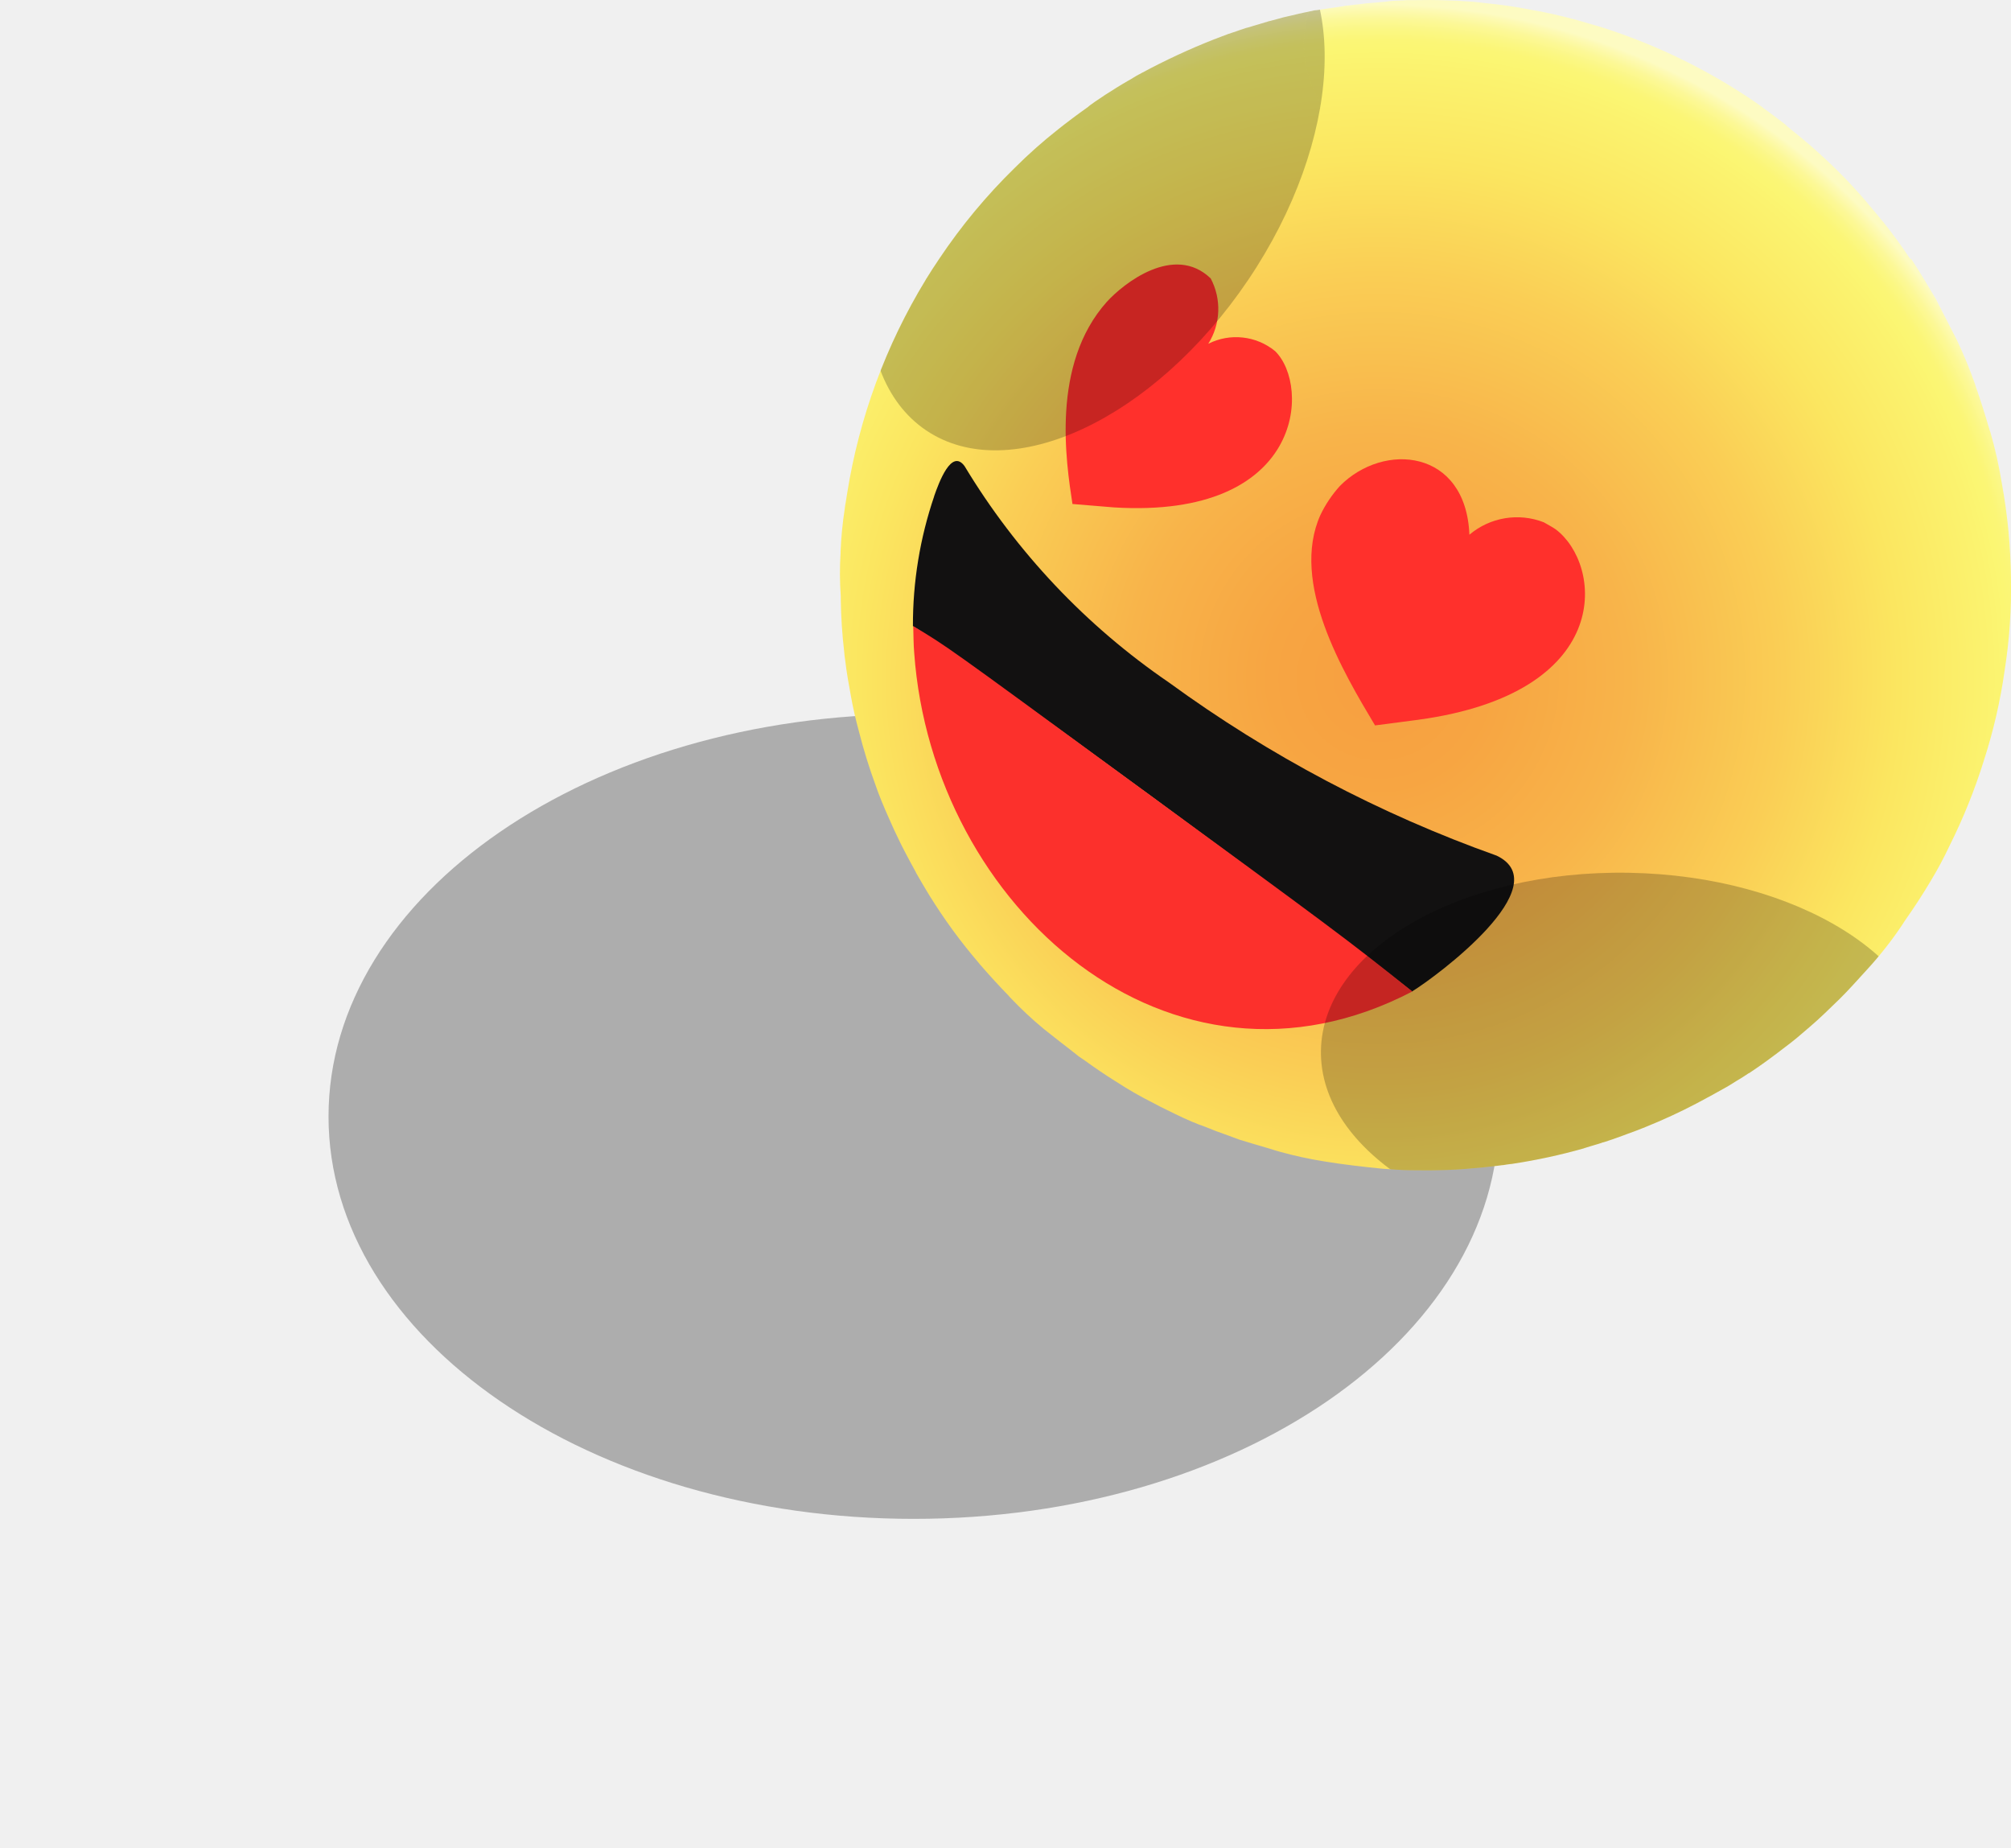
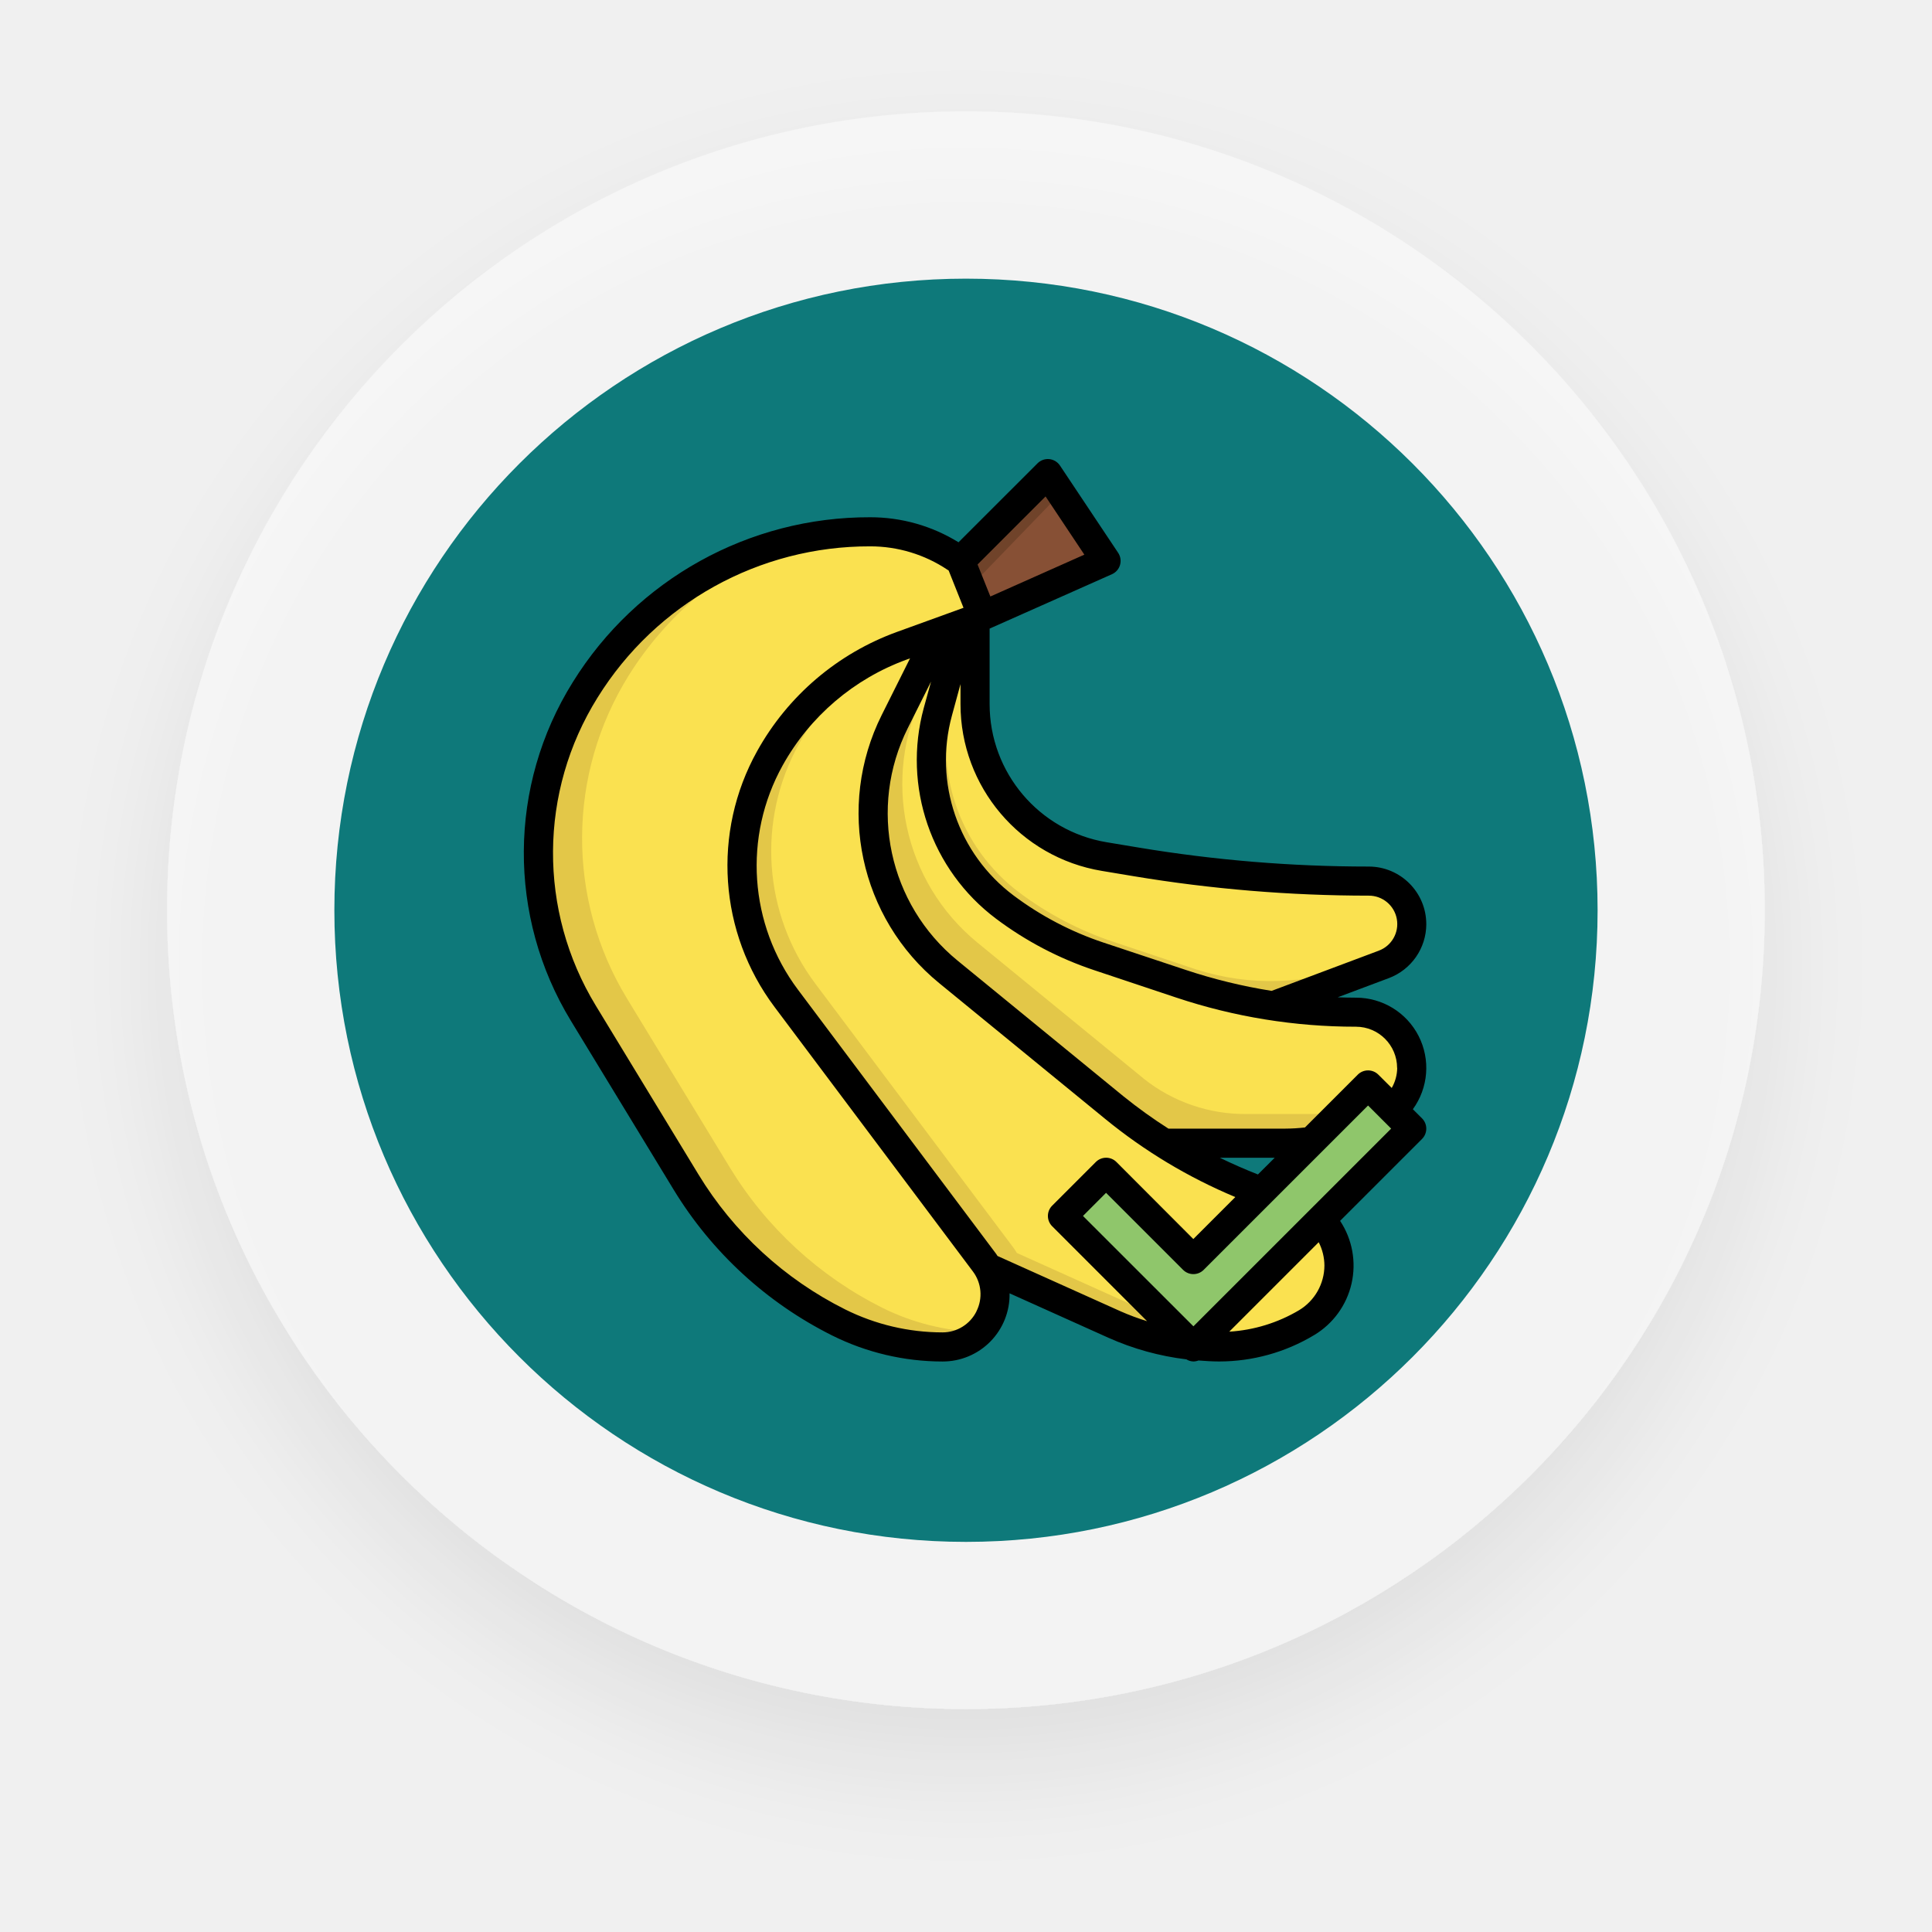
- <svg xmlns="http://www.w3.org/2000/svg" xmlns:xlink="http://www.w3.org/1999/xlink" width="82.478" height="75.758" viewBox="0 0 82.478 75.758">
+ <svg xmlns="http://www.w3.org/2000/svg" width="104" height="104" viewBox="0 0 104 104">
  <defs>
-     <radialGradient id="radial-gradient" cx="0.471" cy="0.58" r="0.575" gradientTransform="matrix(-0.999, -0.004, -0.004, 1, 0.933, 0.001)" gradientUnits="objectBoundingBox">
-       <stop offset="0" stop-color="#f79f40" />
-       <stop offset="0.163" stop-color="#f7a542" />
-       <stop offset="0.371" stop-color="#f8b44a" />
-       <stop offset="0.601" stop-color="#face55" />
-       <stop offset="0.771" stop-color="#fbe660" />
-       <stop offset="0.91" stop-color="#fbf36f" />
-       <stop offset="0.932" stop-color="#fbf672" />
-       <stop offset="0.947" stop-color="#fbf676" />
-       <stop offset="0.962" stop-color="#fbf783" />
-       <stop offset="0.978" stop-color="#fcf897" />
-       <stop offset="0.994" stop-color="#fdfab4" />
-       <stop offset="1" stop-color="#fdfbc2" />
-     </radialGradient>
-     <clipPath id="clip-path">
-       <path id="Trazado_116496" data-name="Trazado 116496" d="M52.65,29.84v-.06c0-.11-.03-.77-.15-1.75-.01-.09-.02-.17-.03-.26-.02-.12-.04-.25-.06-.38a23.894,23.894,0,0,0-3.15-8.77c0-.01-.01-.01-.01-.02-.17-.29-.35-.57-.54-.85h0a23.353,23.353,0,0,0-3.06-3.74,20.449,20.449,0,0,0-1.77-1.6c-.39-.32-.78-.62-1.19-.91a.265.265,0,0,1-.06-.05l-.05-.04-.21-.15c-.26-.18-.55-.37-.86-.57h0c-.01-.01-.02-.01-.03-.02-.15-.09-.3-.19-.47-.28-.07-.04-.15-.09-.22-.13s-.12-.07-.19-.11a1.092,1.092,0,0,0-.15-.08,25.413,25.413,0,0,0-2.93-1.4c-.26-.11-.47-.18-.58-.23l-.18-.07-.18-.07c-.01,0-.02-.01-.03-.01l-.04-.01-.3-.1-.04-.01c-.01,0-.03-.01-.04-.01l-.2-.07a2.759,2.759,0,0,0-.27-.08l-.23-.07c-.04-.01-.09-.03-.13-.04-.01,0-.03-.01-.04-.01s-.03-.01-.05-.01a.636.636,0,0,1-.07-.02l-.26-.07-.22-.06c-.07-.02-.14-.03-.21-.05h-.01l-.13-.03-.25-.06-.18-.04a2.049,2.049,0,0,0-.24-.05c-.01,0-.03-.01-.04-.01-.06-.01-.12-.03-.18-.04l-.11-.02-.13-.03h-.02l-.04-.01c-.02,0-.05-.01-.07-.01a1.766,1.766,0,0,1-.2-.04.6.6,0,0,0-.12-.02h0a2.068,2.068,0,0,1-.22-.04l-.19-.03c-.03-.01-.07-.01-.11-.02a.985.985,0,0,0-.17-.02,1,1,0,0,0-.16-.02l-.27-.03-.25-.03c-.03,0-.05-.01-.08-.01h-.02a1.641,1.641,0,0,0-.23-.02l-.34-.03c-.08-.01-.16-.01-.23-.02-.09-.01-.17-.01-.26-.02s-.18-.01-.27-.02A.97.97,0,0,1,29.76,7h-.37c-.48-.01-.96-.01-1.45,0-.11,0-.21,0-.31.01s-.22.01-.32.02c-.07,0-.13.01-.19.01-.16.01-.31.02-.46.04-.05,0-.11.01-.16.01-.22.02-.43.04-.64.07-.1.01-.2.02-.3.04h-.01c-.02,0-.04.01-.06.01q-.24.03-.45.06c-.11.02-.23.04-.34.05-.26.04-.47.08-.61.11-.7.14-1.38.3-2.06.5-.41.11-.77.22-1.21.38a24.021,24.021,0,0,0-5.31,2.61h0c-.17.11-.33.22-.49.33a.265.265,0,0,0-.06.05c-.28.2-.56.4-.84.61a.423.423,0,0,1-.07.05l-.02.02-.02.02c-.01.01-.02.02-.03.02s-.02.01-.03.02c-.08.06-.15.12-.23.18-.15.12-.3.24-.44.36-.08.07-.16.13-.24.2-.16.14-.32.27-.46.4l-.02.02-.02.02c-.03.03-.07.06-.1.09-.75.69-1.21,1.19-1.24,1.22-.23.25-.46.51-.69.77-.16.19-.33.38-.5.59-.01.01-.02.03-.04.04l-.03.03c-.34.42-.69.89-1.08,1.46l-.01.01-.01.01c-.01.01-.01.02-.02.02-.18.26-.36.55-.54.86-.16.26-.32.52-.46.75l-.46.88c-.15.29-.29.56-.42.82a16.758,16.758,0,0,0-.76,1.82h0v.01c-.22.6-.42,1.23-.6,1.84l-.01.02a.037.037,0,0,1-.01.03,17.968,17.968,0,0,0-.5,2.13,23.506,23.506,0,0,0-.17,7.66,22.794,22.794,0,0,0,.82,3.68,23.944,23.944,0,0,0,1.38,3.51,15.311,15.311,0,0,0,.75,1.42c.32.56.68,1.11,1.06,1.66.04.07.09.13.13.2a16,16,0,0,0,1.39,1.8c.34.37.78.88,1.14,1.24s.83.82,1.22,1.15h0c.42.37.6.53.99.83q.72.585,1.47,1.08h.01c.16.11.32.22.49.32.19.12.38.24.55.34.09.05.22.13.36.21a.573.573,0,0,1,.07.04c.15.09.33.18.52.29.04.02.09.05.13.07a22.789,22.789,0,0,0,2.12,1c.18.07.42.17.7.28l.24.09.42.15.3.1.11.03c.01,0,.01,0,.02.01l.16.05a2.759,2.759,0,0,0,.27.08l.26.08c.01,0,.02,0,.02.01a22.1,22.1,0,0,0,2.96.66l.09.01c.08.01.17.03.27.04h.03l.23.03.53.06c.24.03.56.05.79.07s.49.03.74.04h.02c.13.01.25.01.37.01.33.01.77,0,1.1.01s.79-.03,1.13-.05c.72-.06,1.68-.17,2.39-.28a18.747,18.747,0,0,0,1.84-.38c.14-.04.28-.08.43-.12.43-.12.87-.25,1.24-.36l.43-.16c.35-.12.69-.25,1.03-.38l.17-.06c.4-.15.89-.38,1.32-.59.19-.09.37-.18.55-.28a15.71,15.71,0,0,0,1.56-.88c.02-.01.03-.02.05-.03.41-.26.82-.52,1.22-.81.09-.06.18-.12.26-.17l.44-.34c.12-.09.23-.18.35-.27l.66-.52a14.289,14.289,0,0,0,1.37-1.26l.03-.03.07-.07c.35-.35.74-.77,1.2-1.29a.138.138,0,0,0,.03-.04h0a20.958,20.958,0,0,0,2.02-2.71c.01-.01.01-.02.02-.03.19-.3.38-.61.57-.95v-.01h0c.08-.14.16-.29.24-.44.11-.2.22-.41.31-.59l.09-.18c.16-.32.31-.65.47-.99.21-.47.41-.94.56-1.36h0c.26-.7.5-1.44.71-2.23.13-.48.25-.96.33-1.41.1-.48.18-.98.25-1.5.02-.12.03-.23.05-.34.08-.69.14-1.41.16-2.14v-.13C52.68,31.04,52.68,30.45,52.65,29.84Z" transform="translate(-4.654 -6.992)" />
-     </clipPath>
-     <linearGradient id="linear-gradient" x1="-0.166" y1="-323.933" x2="-1.166" y2="-323.933" gradientUnits="objectBoundingBox">
-       <stop offset="0" stop-color="#19b79c" />
-       <stop offset="0.405" stop-color="#1dbb9e" />
-       <stop offset="0.825" stop-color="#2ac8a3" />
-       <stop offset="0.997" stop-color="#31cfa6" />
-     </linearGradient>
-     <linearGradient id="linear-gradient-2" x1="-2.106" y1="-363.238" x2="-3.08" y2="-363.238" xlink:href="#linear-gradient" />
-     <clipPath id="clip-path-2">
-       <path id="Trazado_116504" data-name="Trazado 116504" d="M4.652,29.65v-.06a15.757,15.757,0,0,1,.17-1.74,2.335,2.335,0,0,1,.04-.26c.02-.12.04-.25.06-.38a24.088,24.088,0,0,1,3.22-8.75c0-.01.01-.01.01-.02.18-.29.36-.57.55-.85h0a23.39,23.39,0,0,1,3.09-3.72,20.134,20.134,0,0,1,1.78-1.58q.585-.465,1.2-.9a.265.265,0,0,0,.06-.05l.05-.04.21-.15c.26-.18.55-.37.86-.56h0c.01-.01.02-.01.03-.02.15-.09.31-.19.47-.28a2.53,2.53,0,0,0,.22-.13c.06-.04.12-.07.19-.11.05-.03.1-.05.15-.08a27.308,27.308,0,0,1,2.95-1.37c.26-.1.47-.18.58-.22l.18-.06.18-.06c.01,0,.02-.01.03-.01l.05-.02.3-.1.04-.01c.01,0,.03-.01.04-.01l.2-.06c.08-.02.19-.06.27-.08l.23-.07a.647.647,0,0,0,.13-.04c.01,0,.03-.01.04-.01s.03-.01.05-.01a.637.637,0,0,0,.07-.02l.26-.07.22-.06c.07-.02.14-.03.21-.05h.01l.13-.03c.08-.02.18-.04.25-.06l.18-.04c.08-.02.16-.03.24-.05.01,0,.03-.01.04-.01a1.163,1.163,0,0,0,.18-.04l.11-.01.13-.02h.02l.04-.01c.02,0,.05-.01.07-.01l.2-.03c.04-.01.09-.01.13-.02h0l.22-.03.19-.03a.516.516,0,0,0,.11-.02.985.985,0,0,1,.17-.02c.06-.01.11-.01.16-.02l.27-.03.25-.03c.03,0,.05-.01.08-.01h.02c.07-.01.15-.01.23-.02l.34-.03c.08-.01.16-.01.23-.02a1.569,1.569,0,0,1,.24-.03,2.437,2.437,0,0,1,.27-.01.86.86,0,0,1,.16-.01l.15-.01h.24c.49-.01.97-.01,1.45.01.11,0,.21.01.31.01s.22.01.32.02c.07,0,.13.01.19.01.16.01.31.02.46.04.05.01.11.01.16.02.22.02.43.05.64.07.1.01.2.03.3.04h.01c.02,0,.04.01.06.01.16.02.31.05.45.07l.34.06c.26.05.47.09.6.11.69.14,1.38.31,2.06.52.41.11.76.23,1.21.39a24.178,24.178,0,0,1,5.28,2.65h0c.16.11.33.22.49.34a.265.265,0,0,1,.06.05c.28.2.56.41.83.62a.424.424,0,0,0,.07.05l.02.02.02.02.03.03c.01.01.02.01.02.02.08.06.15.12.22.18.15.12.3.24.44.36.08.07.16.14.24.2.16.14.31.28.46.41l.02.02.02.02c.03.03.07.06.1.09.75.69,1.2,1.2,1.23,1.23.23.25.46.51.68.78.16.19.32.38.49.59.01.01.02.03.04.04l.02.03c.33.42.69.89,1.07,1.47l.04.01.01.01c.01.01.01.02.02.02.17.26.36.56.54.86.16.26.31.53.45.75l.45.88c.15.29.29.56.42.82a18.431,18.431,0,0,1,.75,1.83h0v.01c.21.6.41,1.23.59,1.85l.01.02a.037.037,0,0,0,.01.03,17.59,17.59,0,0,1,.48,2.14,22.71,22.71,0,0,1,.37,3.87,21.465,21.465,0,0,1-.26,3.8,21.96,21.96,0,0,1-.85,3.68,23.286,23.286,0,0,1-1.41,3.5,15.244,15.244,0,0,1-.76,1.42c-.33.56-.69,1.11-1.07,1.65-.04.07-.09.13-.13.2a15.2,15.2,0,0,1-1.41,1.79c-.34.37-.79.88-1.15,1.23s-.84.82-1.22,1.14h0c-.43.37-.6.52-1,.82-.49.38-.98.74-1.48,1.07H41.9c-.16.11-.32.21-.49.31-.19.12-.38.24-.55.33-.09.05-.22.12-.36.2a.574.574,0,0,0-.07.04c-.15.08-.33.18-.52.28-.04.02-.09.05-.13.07a23.108,23.108,0,0,1-2.12.98c-.18.07-.42.17-.71.27l-.24.09-.42.15-.3.1-.11.03c-.01,0-.01,0-.02.01l-.16.05c-.08.02-.19.06-.27.08l-.26.08c-.01,0-.02,0-.02.01a23.962,23.962,0,0,1-2.96.64l-.09.01c-.08.01-.17.02-.27.04H31.8l-.23.03-.53.06c-.24.02-.56.05-.79.07s-.49.03-.74.04h-.02c-.13,0-.25.01-.37.01-.33.01-.77,0-1.1,0s-.79-.04-1.13-.06c-.72-.07-1.68-.18-2.39-.3a16.281,16.281,0,0,1-1.84-.4c-.14-.04-.28-.08-.43-.13-.43-.12-.87-.26-1.24-.37l-.43-.16c-.35-.12-.69-.25-1.03-.39l-.17-.06c-.4-.15-.88-.38-1.32-.6-.19-.09-.37-.18-.55-.28a15.612,15.612,0,0,1-1.55-.89.219.219,0,0,0-.05-.03c-.41-.26-.81-.53-1.21-.82-.09-.06-.17-.12-.25-.17L14,49.97c-.12-.09-.23-.18-.35-.27l-.66-.52a15.233,15.233,0,0,1-1.36-1.27l-.03-.03-.06-.07c-.34-.35-.74-.78-1.19-1.3a.138.138,0,0,1-.03-.04h0a21.889,21.889,0,0,1-2-2.73c-.01-.01-.01-.02-.02-.03-.18-.3-.37-.61-.56-.95v-.01h0c-.08-.14-.16-.29-.24-.44-.11-.21-.22-.41-.31-.59l-.09-.18c-.16-.32-.31-.65-.46-.99-.21-.47-.41-.95-.55-1.36h0a22.441,22.441,0,0,1-.69-2.23c-.13-.48-.24-.96-.32-1.41-.09-.49-.18-.98-.24-1.5-.02-.12-.03-.23-.04-.34a21.166,21.166,0,0,1-.14-2.14v-.13A13.347,13.347,0,0,1,4.652,29.65Z" transform="translate(-4.627 -6.983)" fill="url(#radial-gradient)" />
-     </clipPath>
+     <filter id="a" x="0" y="0" width="104" height="104" filterUnits="userSpaceOnUse">
+       <feOffset dy="3" input="SourceAlpha" />
+       <feGaussianBlur stdDeviation="3" result="b" />
+       <feFlood flood-opacity="0.161" />
+       <feComposite operator="in" in2="b" />
+       <feComposite in="SourceGraphic" />
+     </filter>
  </defs>
-   <g id="Grupo_157926" data-name="Grupo 157926" transform="translate(13.474)">
-     <ellipse id="Elipse_4737" data-name="Elipse 4737" cx="24" cy="16.5" rx="24" ry="16.5" transform="translate(0 29.284)" fill="#0b0b0b" opacity="0.292" style="mix-blend-mode: multiply;isolation: isolate" />
-     <path id="Trazado_116493" data-name="Trazado 116493" d="M4.652,29.65v-.06a15.757,15.757,0,0,1,.17-1.74,2.335,2.335,0,0,1,.04-.26c.02-.12.04-.25.06-.38a24.088,24.088,0,0,1,3.22-8.75c0-.01.01-.01.01-.02.18-.29.36-.57.55-.85h0a23.39,23.39,0,0,1,3.09-3.72,20.134,20.134,0,0,1,1.78-1.58q.585-.465,1.2-.9a.265.265,0,0,0,.06-.05l.05-.04.21-.15c.26-.18.55-.37.86-.56h0c.01-.01.02-.01.03-.02.15-.09.31-.19.47-.28a2.53,2.53,0,0,0,.22-.13c.06-.04.12-.07.19-.11.05-.03.1-.05.15-.08a27.308,27.308,0,0,1,2.95-1.37c.26-.1.47-.18.58-.22l.18-.06.18-.06c.01,0,.02-.01.03-.01l.05-.02.3-.1.04-.01c.01,0,.03-.01.04-.01l.2-.06c.08-.02.19-.06.27-.08l.23-.07a.647.647,0,0,0,.13-.04c.01,0,.03-.01.04-.01s.03-.01.05-.01a.637.637,0,0,0,.07-.02l.26-.07.22-.06c.07-.02.14-.03.21-.05h.01l.13-.03c.08-.02.18-.04.25-.06l.18-.04c.08-.02.16-.03.24-.05.01,0,.03-.01.04-.01a1.163,1.163,0,0,0,.18-.04l.11-.01.13-.02h.02l.04-.01c.02,0,.05-.01.07-.01l.2-.03c.04-.01.09-.01.13-.02h0l.22-.03.19-.03a.516.516,0,0,0,.11-.02.985.985,0,0,1,.17-.02c.06-.01.11-.01.16-.02l.27-.03.25-.03c.03,0,.05-.01.08-.01h.02c.07-.01.15-.01.23-.02l.34-.03c.08-.01.16-.01.23-.02a1.569,1.569,0,0,1,.24-.03,2.437,2.437,0,0,1,.27-.01.86.86,0,0,1,.16-.01l.15-.01h.24c.49-.01.97-.01,1.45.01.11,0,.21.01.31.01s.22.01.32.02c.07,0,.13.01.19.01.16.01.31.02.46.04.05.01.11.01.16.02.22.02.43.05.64.07.1.01.2.03.3.04h.01c.02,0,.04.01.06.01.16.02.31.05.45.07l.34.06c.26.05.47.09.6.11.69.14,1.38.31,2.06.52.41.11.76.23,1.21.39a24.178,24.178,0,0,1,5.28,2.65h0c.16.11.33.22.49.34a.265.265,0,0,1,.06.05c.28.2.56.41.83.62a.424.424,0,0,0,.07.05l.02.02.02.02.03.03c.01.01.02.01.02.02.08.06.15.12.22.18.15.12.3.24.44.36.08.07.16.14.24.2.16.14.31.28.46.41l.02.02.02.02c.03.03.07.06.1.09.75.69,1.2,1.2,1.23,1.23.23.25.46.51.68.78.16.19.32.38.49.59.01.01.02.03.04.04l.02.03c.33.42.69.89,1.07,1.47l.04.01.01.01c.01.01.01.02.02.02.17.26.36.56.54.86.16.26.31.53.45.75l.45.88c.15.29.29.56.42.82a18.431,18.431,0,0,1,.75,1.83h0v.01c.21.6.41,1.23.59,1.85l.01.02a.037.037,0,0,0,.01.03,17.59,17.59,0,0,1,.48,2.14,22.71,22.71,0,0,1,.37,3.87,21.465,21.465,0,0,1-.26,3.8,21.96,21.96,0,0,1-.85,3.68,23.286,23.286,0,0,1-1.41,3.5,15.244,15.244,0,0,1-.76,1.42c-.33.56-.69,1.11-1.07,1.65-.04.07-.09.13-.13.2a15.2,15.2,0,0,1-1.41,1.79c-.34.37-.79.88-1.15,1.23s-.84.82-1.22,1.14h0c-.43.37-.6.52-1,.82-.49.38-.98.74-1.48,1.07H41.9c-.16.11-.32.21-.49.31-.19.12-.38.24-.55.33-.09.05-.22.12-.36.2a.574.574,0,0,0-.07.04c-.15.08-.33.18-.52.28-.04.02-.09.05-.13.07a23.108,23.108,0,0,1-2.12.98c-.18.07-.42.17-.71.27l-.24.09-.42.15-.3.1-.11.03c-.01,0-.01,0-.02.01l-.16.05c-.08.02-.19.06-.27.08l-.26.08c-.01,0-.02,0-.02.01a23.962,23.962,0,0,1-2.96.64l-.09.01c-.08.01-.17.02-.27.04H31.8l-.23.03-.53.06c-.24.02-.56.05-.79.07s-.49.03-.74.04h-.02c-.13,0-.25.01-.37.01-.33.01-.77,0-1.1,0s-.79-.04-1.13-.06c-.72-.07-1.68-.18-2.39-.3a16.281,16.281,0,0,1-1.84-.4c-.14-.04-.28-.08-.43-.13-.43-.12-.87-.26-1.24-.37l-.43-.16c-.35-.12-.69-.25-1.03-.39l-.17-.06c-.4-.15-.88-.38-1.32-.6-.19-.09-.37-.18-.55-.28a15.612,15.612,0,0,1-1.55-.89.219.219,0,0,0-.05-.03c-.41-.26-.81-.53-1.21-.82-.09-.06-.17-.12-.25-.17L14,49.97c-.12-.09-.23-.18-.35-.27l-.66-.52a15.233,15.233,0,0,1-1.36-1.27l-.03-.03-.06-.07c-.34-.35-.74-.78-1.19-1.3a.138.138,0,0,1-.03-.04h0a21.889,21.889,0,0,1-2-2.73c-.01-.01-.01-.02-.02-.03-.18-.3-.37-.61-.56-.95v-.01h0c-.08-.14-.16-.29-.24-.44-.11-.21-.22-.41-.31-.59l-.09-.18c-.16-.32-.31-.65-.46-.99-.21-.47-.41-.95-.55-1.36h0a22.441,22.441,0,0,1-.69-2.23c-.13-.48-.24-.96-.32-1.41-.09-.49-.18-.98-.24-1.5-.02-.12-.03-.23-.04-.34a21.166,21.166,0,0,1-.14-2.14v-.13A13.347,13.347,0,0,1,4.652,29.65Z" transform="translate(16.349 -6.983)" fill="url(#radial-gradient)" />
-     <g id="Grupo_86225" data-name="Grupo 86225" transform="translate(20.955 0.009)" clip-path="url(#clip-path)">
-       <path id="Trazado_116494" data-name="Trazado 116494" d="M50.67,21.64a4.37,4.37,0,0,1,.18-.46C50.8,21.33,50.74,21.48,50.67,21.64Z" transform="translate(-48.844 -6.992)" fill="url(#linear-gradient)" />
-       <path id="Trazado_116495" data-name="Trazado 116495" d="M4.7,34.92c.03-.14.05-.28.08-.41C4.75,34.65,4.73,34.79,4.7,34.92Z" transform="translate(43.196 -6.992)" fill="url(#linear-gradient-2)" />
+   <g transform="translate(-892.332 -346)">
+     <g transform="translate(900.918 351.586)">
+       <g transform="matrix(1, 0, 0, 1, -8.59, -5.59)" filter="url(#a)">
+         <circle cx="43" cy="43" r="43" transform="translate(9 6)" fill="#fff" opacity="0.45" />
+       </g>
+       <circle cx="34" cy="34" r="34" transform="translate(9.413 9.414)" fill="#0e797a" />
    </g>
-     <path id="Trazado_116497" data-name="Trazado 116497" d="M25.873,27.33A16.375,16.375,0,0,0,25,32.66c2.26,1.39,16.97,12.2,20.47,14.98,1.03-.63,6.02-4.35,3.47-5.57a52.925,52.925,0,0,1-13.44-7.1,28.664,28.664,0,0,1-8.38-8.87c-.54-.75-1.06.69-1.25,1.23" transform="translate(-1.032 -6.983)" fill="#121111" />
-     <path id="Trazado_116499" data-name="Trazado 116499" d="M29.22,33.76c.75,10.43,10.52,19.05,20.43,13.88-2.65-2.12-3.33-2.62-11.66-8.71-7.45-5.46-7.45-5.46-8.81-6.27.01.33.01.77.04,1.1" transform="translate(-5.199 -6.983)" fill="#fc302c" />
-     <g id="Grupo_86231" data-name="Grupo 86231" transform="translate(40.307 18.833)">
-       <path id="Trazado_116501" data-name="Trazado 116501" d="M22.473,28.1c-1.25,2.78.93,6.44,2.24,8.63.65-.09,1.52-.19,2.17-.29,7.67-1.22,7.14-6.32,5.24-7.75-.14-.1-.34-.2-.49-.29a3.024,3.024,0,0,0-3.05.51c-.14-3.51-3.51-3.82-5.31-2a4.969,4.969,0,0,0-.8,1.19" transform="translate(-22.099 -25.816)" fill="#ff302c" />
-     </g>
-     <g id="Grupo_86232" data-name="Grupo 86232" transform="translate(30.232 10.846)">
-       <path id="Trazado_116503" data-name="Trazado 116503" d="M35.806,19.36c-2.3,2.57-1.67,6.58-1.41,8.29.51.04,1.19.1,1.7.14,7.78.48,8.08-4.98,6.61-6.41a2.529,2.529,0,0,0-2.74-.3,2.679,2.679,0,0,0,.1-2.68c-1.5-1.44-3.58.21-4.26.96" transform="translate(-34.117 -17.829)" fill="#ff302c" />
-     </g>
-     <g id="Enmascarar_grupo_59" data-name="Enmascarar grupo 59" transform="translate(20.976 0)" clip-path="url(#clip-path-2)">
-       <g id="Grupo_86233" data-name="Grupo 86233" transform="translate(-2.683 -7.272)" opacity="0.561" style="mix-blend-mode: multiply;isolation: isolate">
-         <g id="Grupo_86230" data-name="Grupo 86230" transform="translate(0)">
-           <ellipse id="Elipse_4734" data-name="Elipse 4734" cx="12.5" cy="7.5" rx="12.5" ry="7.5" transform="translate(21.707 1.557)" fill="#fff" opacity="0.743" />
-           <ellipse id="Elipse_4735" data-name="Elipse 4735" cx="12.5" cy="7.5" rx="12.5" ry="7.5" transform="translate(26.415 8.388) rotate(124)" opacity="0.387" />
-           <ellipse id="Elipse_4736" data-name="Elipse 4736" cx="12.5" cy="7.5" rx="12.5" ry="7.5" transform="matrix(-1, -0.017, 0.017, -1, 47.282, 58.274)" opacity="0.387" />
-         </g>
+     <g transform="translate(919.529 369.71)">
+       <g transform="translate(1.784 1.784)">
+         <path d="M46.576,32.82l5.961-2.235a2.314,2.314,0,0,0-.813-4.48A76.136,76.136,0,0,1,39.2,25.067l-1.711-.285a8.319,8.319,0,0,1-6.953-8.208V12H25.218l.613,21.156Z" transform="translate(-7.026 -4.164)" fill="#e3c748" />
+         <path d="M28.665,12.13l-1.291,4.733a9.891,9.891,0,0,0,3.607,10.515,17.824,17.824,0,0,0,5.055,2.646L40.461,31.5a29.786,29.786,0,0,0,9.42,1.529,3,3,0,0,1,1.983,5.25l-4.375,1.7a10.383,10.383,0,0,1-1.394.1H19.879l2.08-27.167,3.347-1.505Z" transform="translate(-5.87 -4.036)" fill="#e3c748" />
+         <path d="M25.406,12.239,23,17.048a11.035,11.035,0,0,0,2.882,13.476l8.926,7.3a27.569,27.569,0,0,0,7.924,4.534l3.192,1.509a3.589,3.589,0,0,1-.758,5.546,9.162,9.162,0,0,1-4.713,1.305q-.662,0-1.317-.063L39,50.642a13.739,13.739,0,0,1-4.179-1.132l-6.805-3.063L10.381,29.512,13.5,14.087l6.448-3.01L25.4,9.886Z" transform="translate(-3.814 -3.707)" fill="#e3c748" />
+         <path d="M29.424,2l-4.7,4.7-.265-.176a8.281,8.281,0,0,0-4.593-1.391A18.1,18.1,0,0,0,4.52,13.64a16.574,16.574,0,0,0-.1,17.4l5.531,9.089A20.2,20.2,0,0,0,18.167,47.7a12.5,12.5,0,0,0,5.587,1.317,2.835,2.835,0,0,0,2.268-4.536L15.35,30.248a11.9,11.9,0,0,1-.883-12.922,13.336,13.336,0,0,1,7.1-6.059l3.937-1.432L32.558,6.7Z" transform="translate(-2 -2)" fill="#e3c748" />
      </g>
+       <path d="M16,30.248a11.9,11.9,0,0,1-.882-12.922,13.336,13.336,0,0,1,7.1-6.058l3.937-1.432L33.208,6.7,30.074,2l-4.7,4.7-.265-.176a8.281,8.281,0,0,0-4.593-1.391A18.051,18.051,0,0,0,16,5.707,18.084,18.084,0,0,0,7.52,12.856a16.574,16.574,0,0,0-.1,17.4l5.531,9.089a20.2,20.2,0,0,0,8.219,7.563,12.494,12.494,0,0,0,5.207,1.3,2.811,2.811,0,0,0,.3-3.73Z" transform="translate(-0.866 -0.216)" fill="#fae150" />
+       <path d="M47.575,44.46l-3.192-1.509a27.569,27.569,0,0,1-7.924-4.532l-8.925-7.3A11.037,11.037,0,0,1,24.65,17.64l2.4-4.809v-.214l-.454.165a13.336,13.336,0,0,0-7.1,6.058,11.9,11.9,0,0,0,.882,12.922L31.053,45.992a2.659,2.659,0,0,1,.161.25l.014.013,6.805,3.063a13.739,13.739,0,0,0,4.178,1.131l.141.014q.654.063,1.317.063a9.15,9.15,0,0,0,3.311-.636,3.579,3.579,0,0,0,.592-5.432Z" transform="translate(-3.68 -2.514)" fill="#fae150" />
+       <path d="M51.423,33.216A29.785,29.785,0,0,1,42,31.688l-4.426-1.475a17.823,17.823,0,0,1-5.056-2.649,9.886,9.886,0,0,1-3.6-10.512l1.291-4.733-.182-.039L28.167,16A11.037,11.037,0,0,0,31.05,29.476l8.925,7.3L40,36.8a8.762,8.762,0,0,0,5.55,1.9H49.2a10.383,10.383,0,0,0,1.4-.095l3.645-1.421a2.959,2.959,0,0,0-2.824-3.969Z" transform="translate(-5.628 -2.442)" fill="#fae150" />
+       <path d="M52.76,26.1a76.136,76.136,0,0,1-12.528-1.037l-1.711-.285a8.319,8.319,0,0,1-6.953-8.208V12H31.5l-1.147,4.208a9.886,9.886,0,0,0,3.6,10.512,17.823,17.823,0,0,0,5.058,2.649l4.425,1.475.049.016a13.152,13.152,0,0,0,8.738-.259l2.029-.761a2.643,2.643,0,0,0,.5-.255A2.3,2.3,0,0,0,52.76,26.1Z" transform="translate(-6.277 -2.381)" fill="#fae150" />
+       <path d="M32.182,9.658,31,6.7,35.7,2l3.134,4.7Z" transform="translate(-6.494 -0.216)" fill="#70432a" />
+       <path d="M31.7,8.361l.635,1.587,6.653-2.957L36.552,3.338Z" transform="translate(-6.645 -0.506)" fill="#875035" />
+       <path d="M45.052,53.4l-4.7-4.7L38,51.052,45.052,58.1,56.805,46.351,54.455,44Z" transform="translate(-8.009 -9.307)" fill="#8fc66b" />
+       <path d="M49.58,26.037a3.1,3.1,0,0,0-3.1-3.1A75.465,75.465,0,0,1,34.1,21.915l-1.726-.287a7.539,7.539,0,0,1-6.3-7.435V10.128L32.66,7.2a.784.784,0,0,0,.334-1.151l-3.134-4.7a.784.784,0,0,0-1.206-.119L24.4,5.481a9.023,9.023,0,0,0-4.754-1.347A18.774,18.774,0,0,0,3.639,13.007a17.361,17.361,0,0,0-.108,18.228l5.531,9.089A20.95,20.95,0,0,0,17.6,48.18a13.338,13.338,0,0,0,5.935,1.4,3.6,3.6,0,0,0,3.613-3.671L32.464,48.3a14.505,14.505,0,0,0,4.2,1.164.77.77,0,0,0,.38.114.794.794,0,0,0,.275-.053c.368.028.739.053,1.106.053a9.935,9.935,0,0,0,5.116-1.418,4.36,4.36,0,0,0,1.4-6.151L49.351,37.6a.784.784,0,0,0,0-1.108L48.858,36a3.782,3.782,0,0,0-3.063-6.005c-.328,0-.656-.009-.983-.02l2.759-1.035a3.111,3.111,0,0,0,2.01-2.9ZM29.086,3.013l2.088,3.134L26.115,8.4l-.69-1.724ZM25.368,46.879a2.037,2.037,0,0,1-1.83,1.134A11.769,11.769,0,0,1,18.3,46.777a19.385,19.385,0,0,1-7.9-7.268L4.872,30.419a15.8,15.8,0,0,1,.1-16.582A17.217,17.217,0,0,1,19.648,5.7,7.471,7.471,0,0,1,23.805,6.96L23.869,7l.8,2.008-3.586,1.3a14.118,14.118,0,0,0-7.522,6.413A12.685,12.685,0,0,0,14.5,30.5l10.672,14.23a2.037,2.037,0,0,1,.193,2.148ZM26.5,43.9c-.024-.035-.044-.073-.07-.108L15.757,29.564a11.12,11.12,0,0,1-.824-12.072,12.553,12.553,0,0,1,6.685-5.7l.173-.063-1.525,3.05a11.819,11.819,0,0,0,3.091,14.431l8.925,7.3A28.286,28.286,0,0,0,39.3,40.728l-2.26,2.26L32.9,38.84a.784.784,0,0,0-1.108,0l-2.351,2.351a.784.784,0,0,0,0,1.108l5.111,5.111a13.057,13.057,0,0,1-1.441-.538Zm14.017-4.388q-1.043-.411-2.051-.9H41.42Zm3.58,4.9a2.821,2.821,0,0,1-1.362,2.405,8.367,8.367,0,0,1-3.761,1.157l4.815-4.815a2.783,2.783,0,0,1,.308,1.253Zm-7.052,3.274L31.1,41.745,32.342,40.5l4.147,4.147a.784.784,0,0,0,1.108,0L46.446,35.8l1.243,1.243Zm10.97-13.912a2.21,2.21,0,0,1-.295,1.081L47,34.139a.784.784,0,0,0-1.108,0L43.05,36.981a9.47,9.47,0,0,1-1.041.063H35.7A26.775,26.775,0,0,1,33.274,35.3l-8.925-7.3a10.25,10.25,0,0,1-2.677-12.52l1.25-2.5L22.53,14.4a10.677,10.677,0,0,0,3.893,11.346A18.576,18.576,0,0,0,31.7,28.514l4.425,1.477a30.512,30.512,0,0,0,9.667,1.567,2.221,2.221,0,0,1,2.218,2.218Zm-.994-6.308-5.766,2.163a29.1,29.1,0,0,1-4.63-1.13L32.2,27.028a17.036,17.036,0,0,1-4.835-2.533,9.107,9.107,0,0,1-3.321-9.679l.463-1.7v1.073a9.1,9.1,0,0,0,7.61,8.982l1.712.285a77.16,77.16,0,0,0,12.654,1.047,1.529,1.529,0,0,1,.537,2.963Z" transform="translate(0)" />
    </g>
  </g>
</svg>
